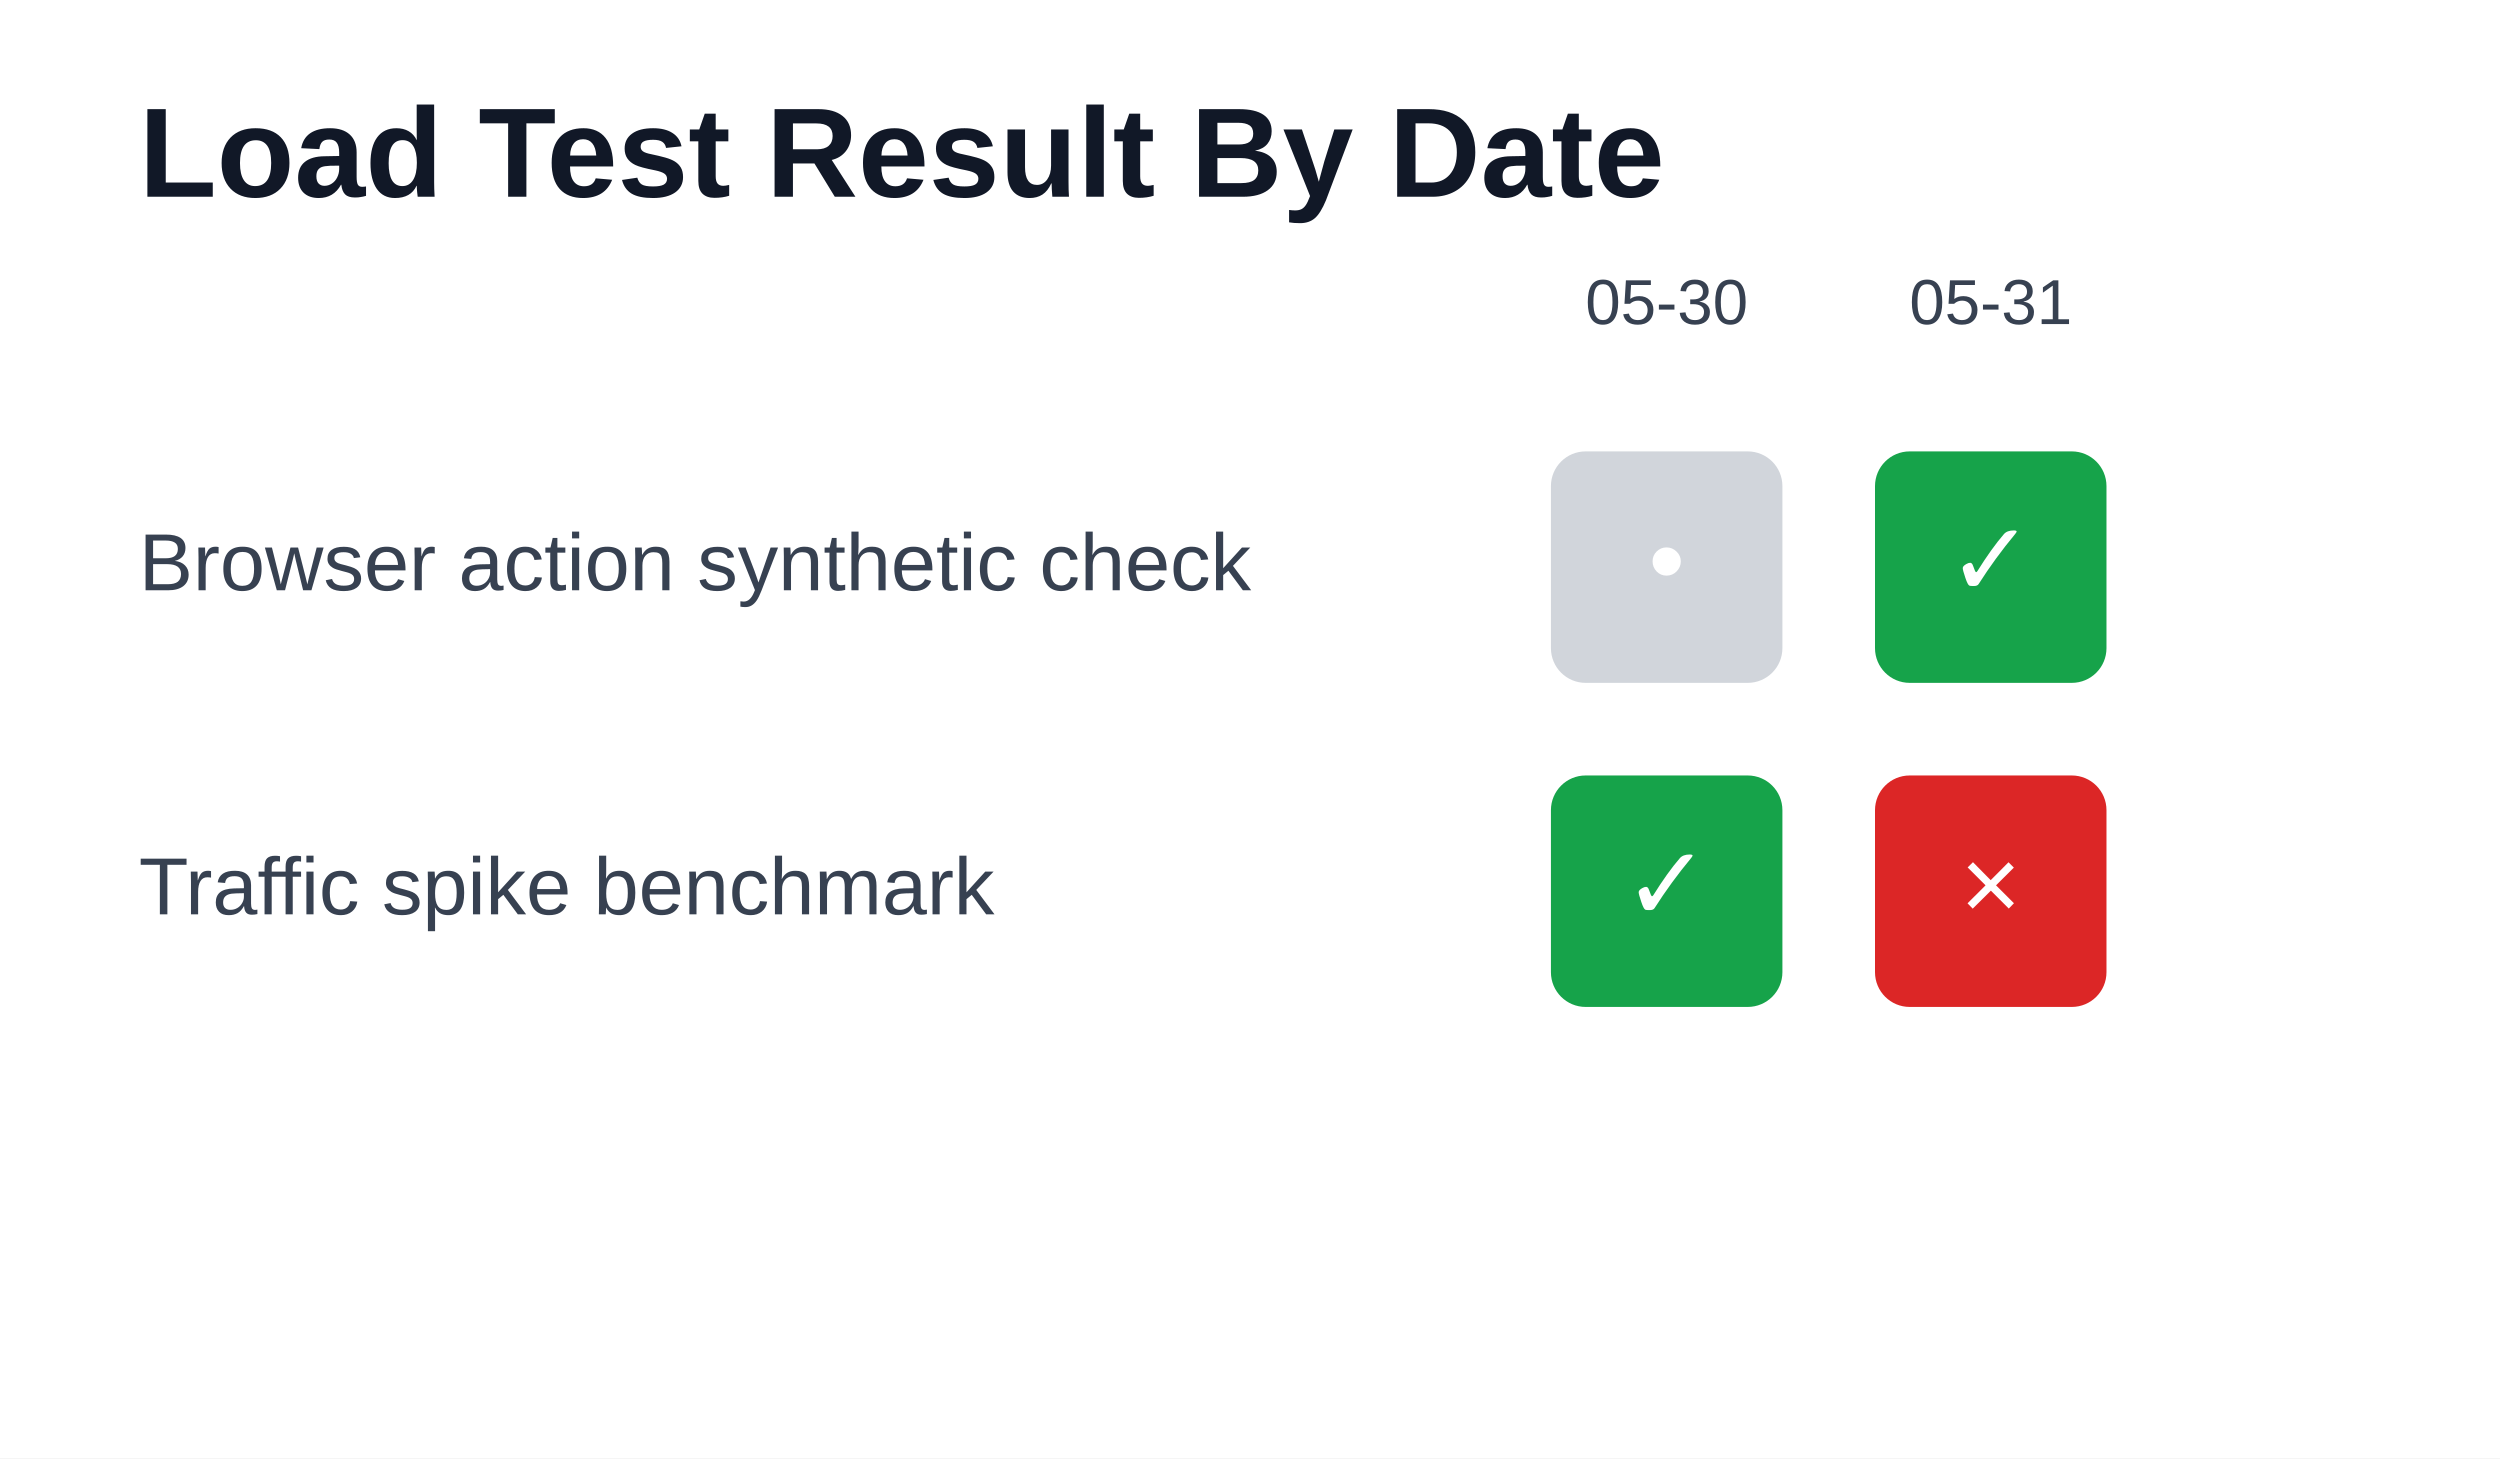
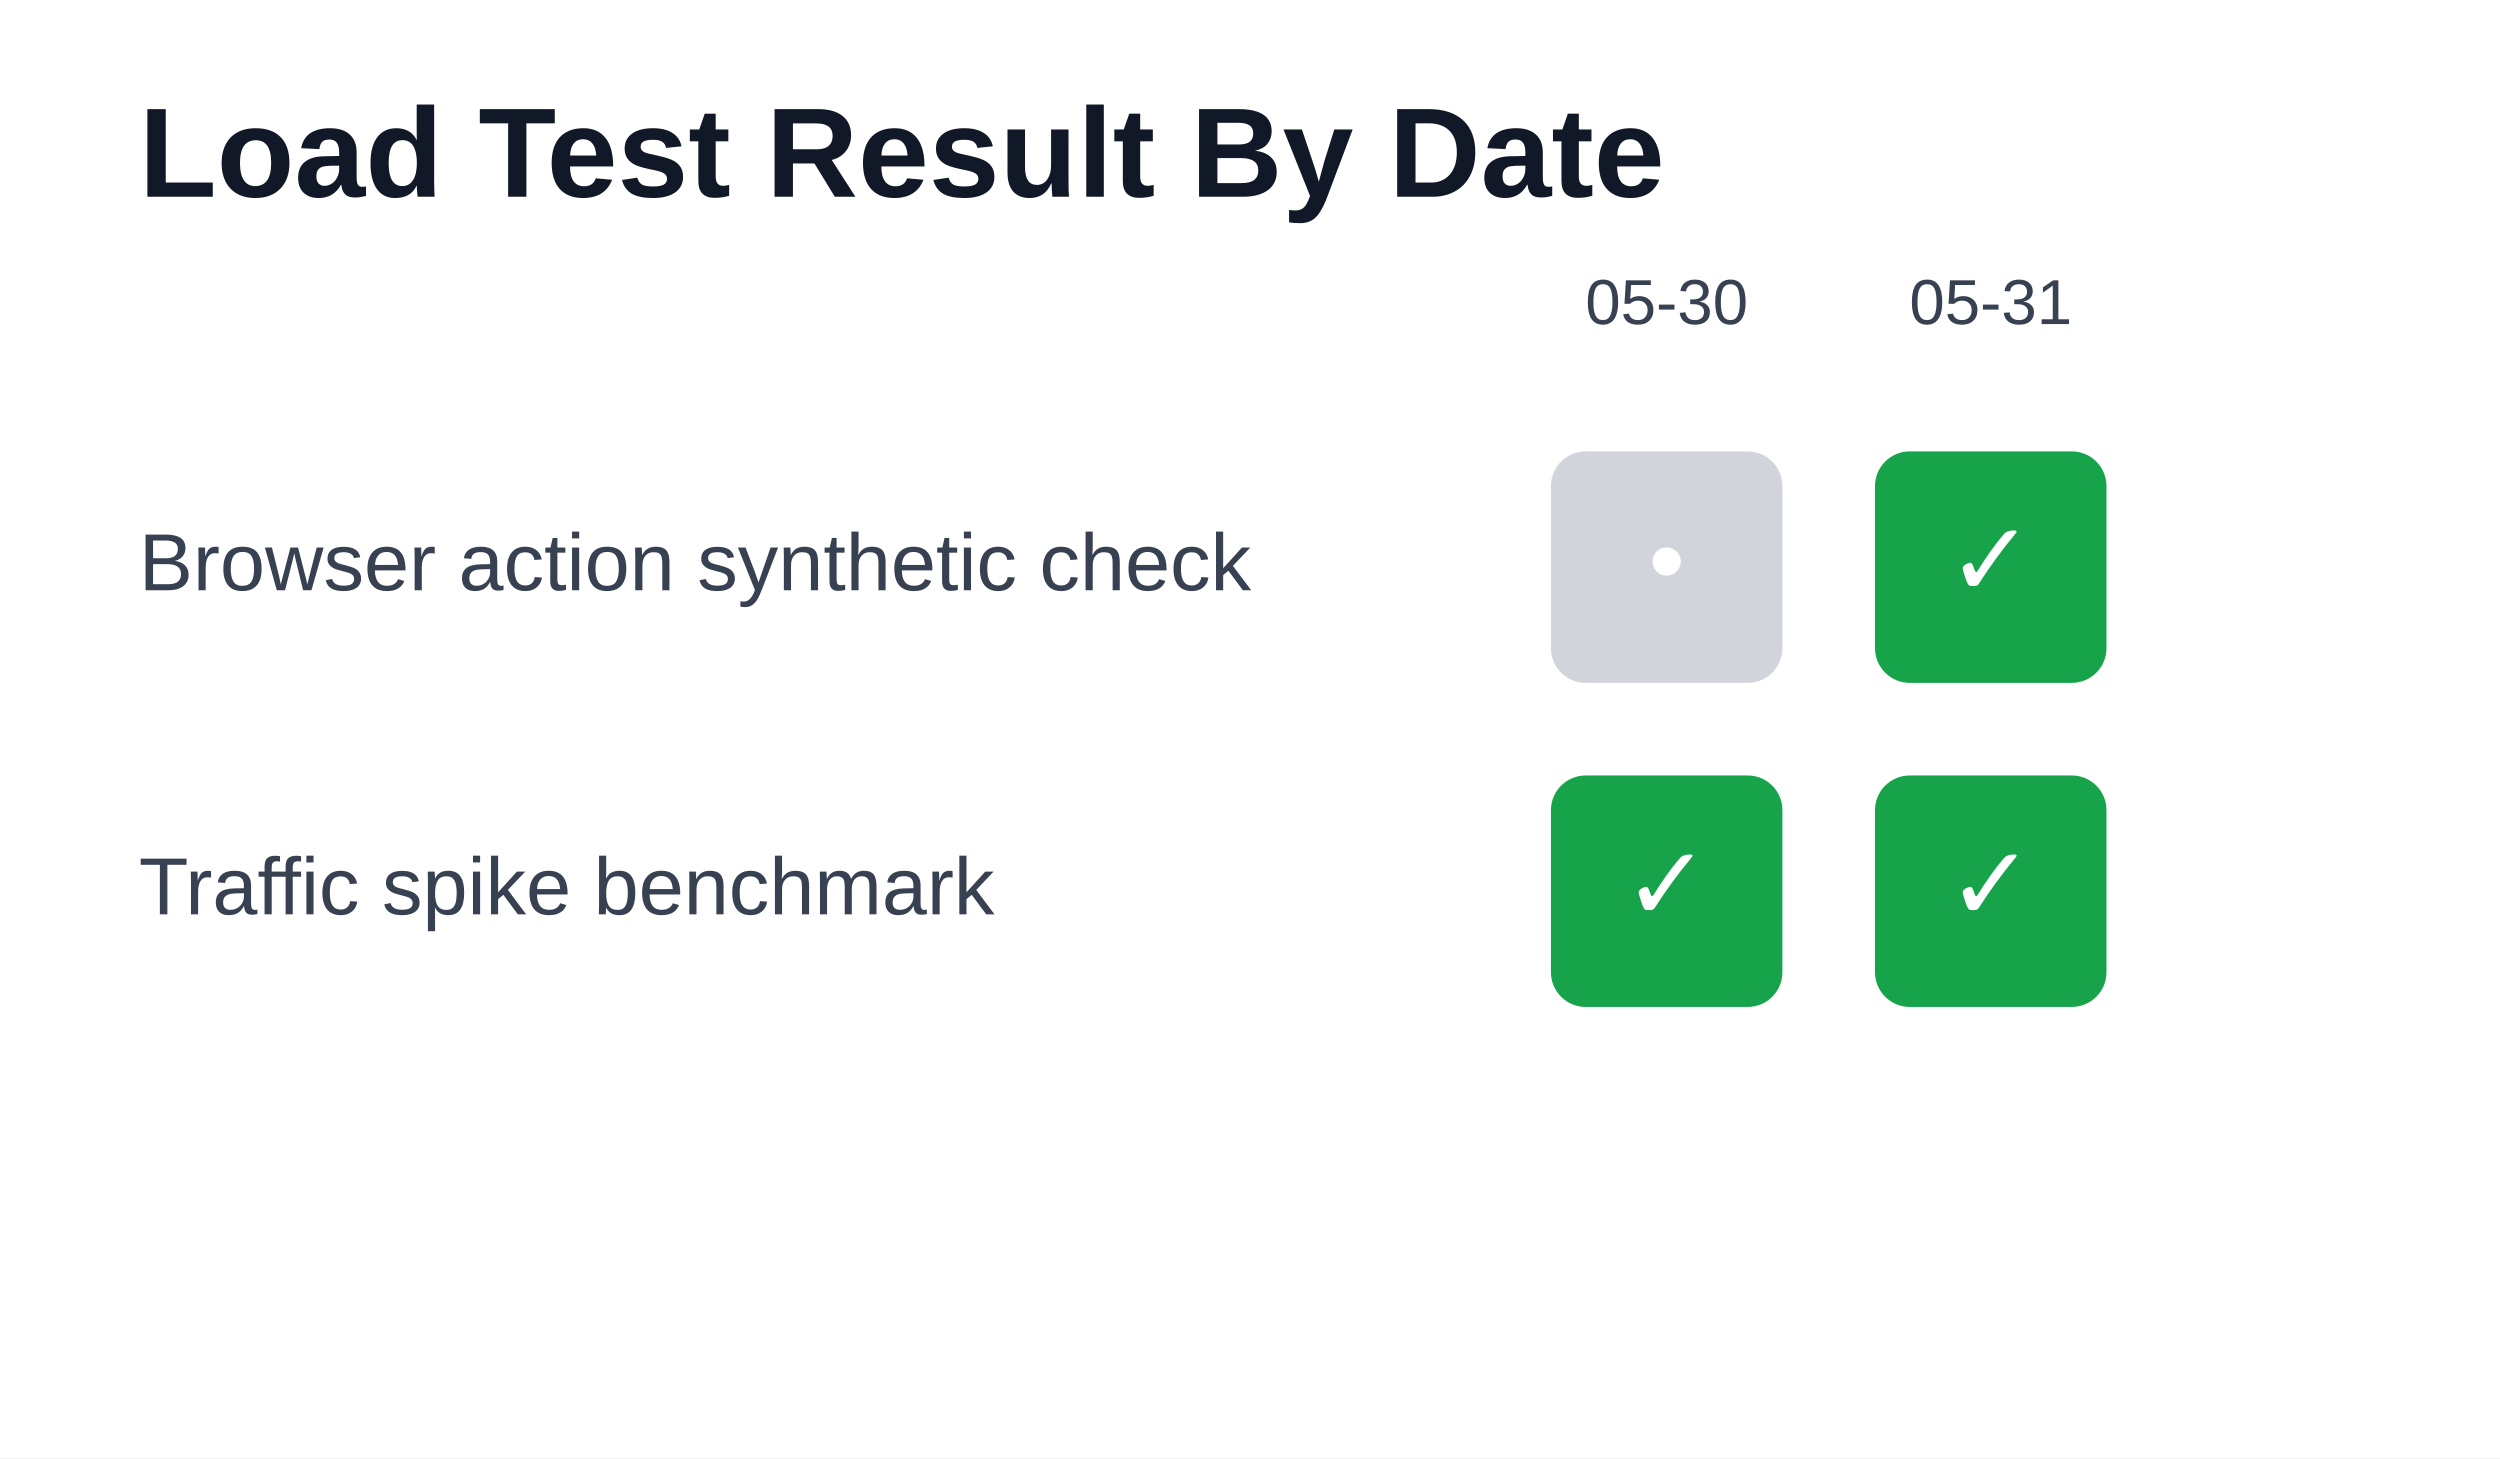
<svg xmlns="http://www.w3.org/2000/svg" width="432" height="252" viewBox="0 0 432 252" role="img" aria-label="Load test result heatmap">
  <rect width="100%" height="100%" fill="#ffffff" />
  <text x="24" y="34" font-family="Arial, sans-serif" font-size="22" font-weight="700" fill="#111827">Load Test Result By Date</text>
  <text x="288" y="56" text-anchor="middle" font-family="Arial, sans-serif" font-size="11" fill="#374151">05-30</text>
  <text x="344" y="56" text-anchor="middle" font-family="Arial, sans-serif" font-size="11" fill="#374151">05-31</text>
  <text x="24" y="102" font-family="Arial, sans-serif" font-size="14" fill="#374151">Browser action synthetic check</text>
  <rect x="268" y="78" width="40" height="40" rx="6" fill="#d1d5db" />
  <text x="288" y="103" text-anchor="middle" font-family="Arial, sans-serif" font-size="18" fill="#ffffff">•</text>
  <rect x="324" y="78" width="40" height="40" rx="6" fill="#16a34a" />
  <text x="344" y="103" text-anchor="middle" font-family="Arial, sans-serif" font-size="18" fill="#ffffff">✓</text>
  <text x="24" y="158" font-family="Arial, sans-serif" font-size="14" fill="#374151">Traffic spike benchmark</text>
  <rect x="268" y="134" width="40" height="40" rx="6" fill="#16a34a" />
  <text x="288" y="159" text-anchor="middle" font-family="Arial, sans-serif" font-size="18" fill="#ffffff">✓</text>
-   <rect x="324" y="134" width="40" height="40" rx="6" fill="#dc2626" />
-   <text x="344" y="159" text-anchor="middle" font-family="Arial, sans-serif" font-size="18" fill="#ffffff">×</text>
+   <rect x="324" y="134" width="40" height="40" rx="6" fill="#16a34a" />
+   <text x="344" y="159" text-anchor="middle" font-family="Arial, sans-serif" font-size="18" fill="#ffffff">✓</text>
</svg>
